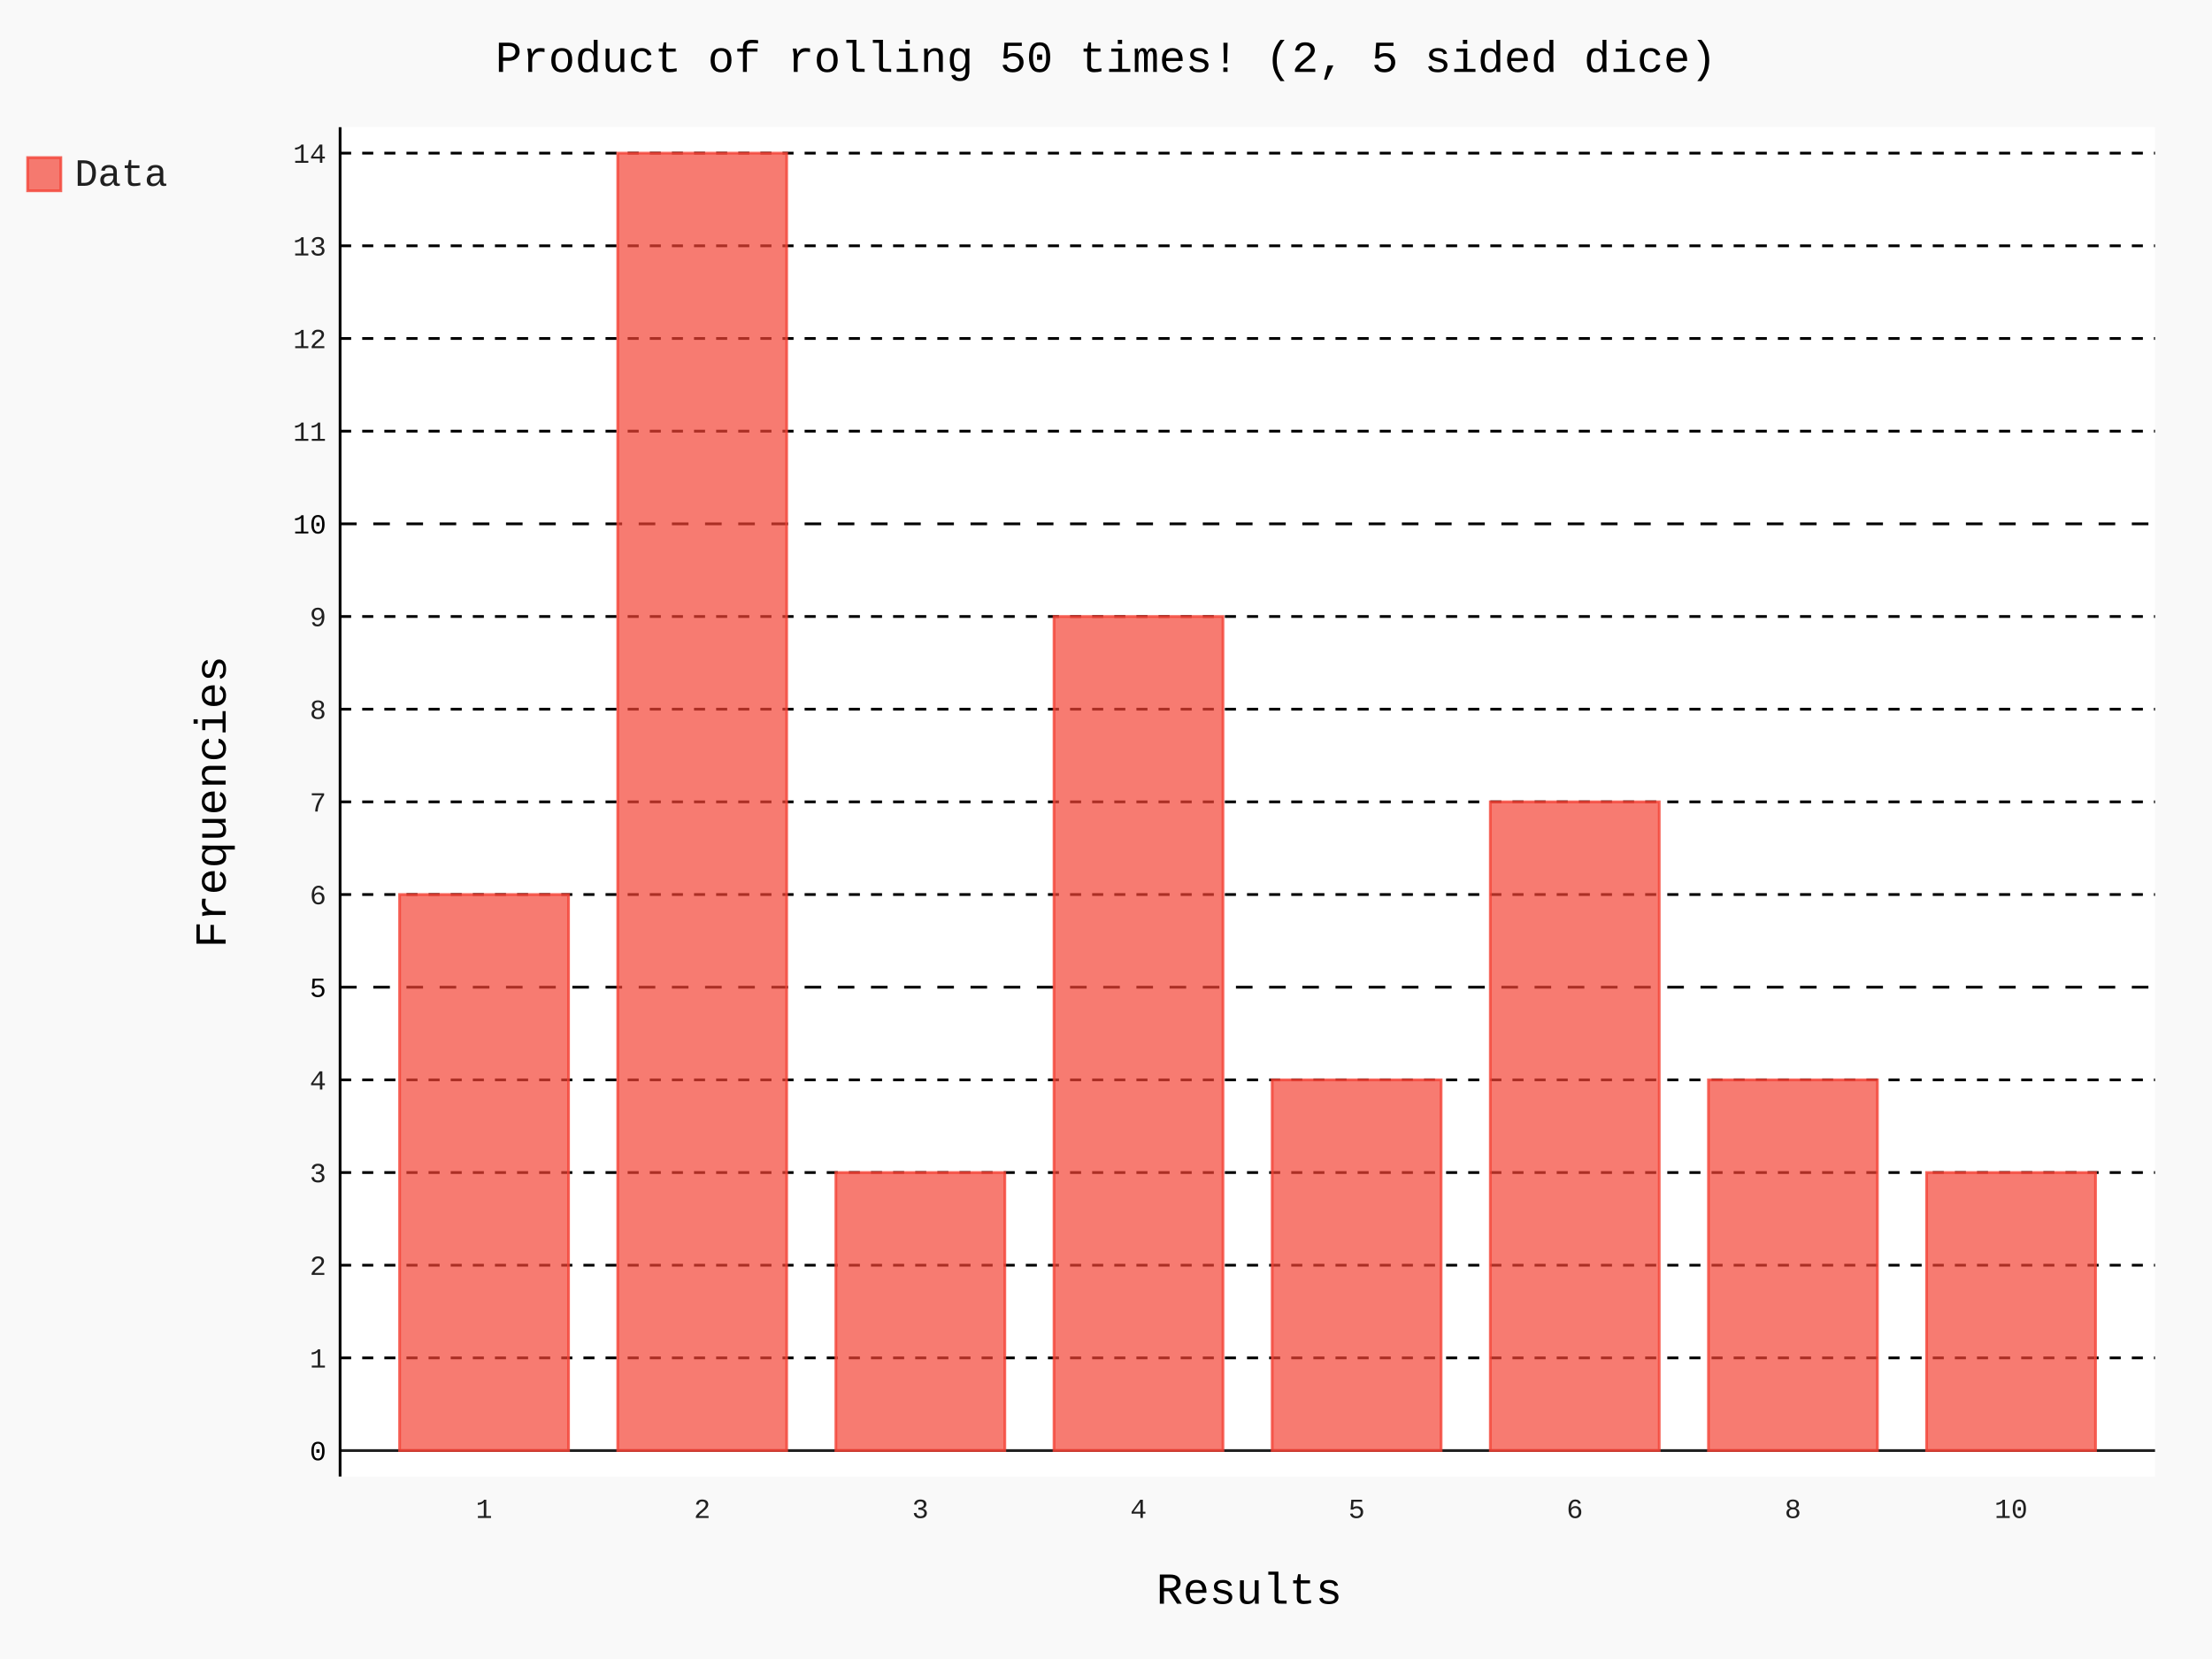
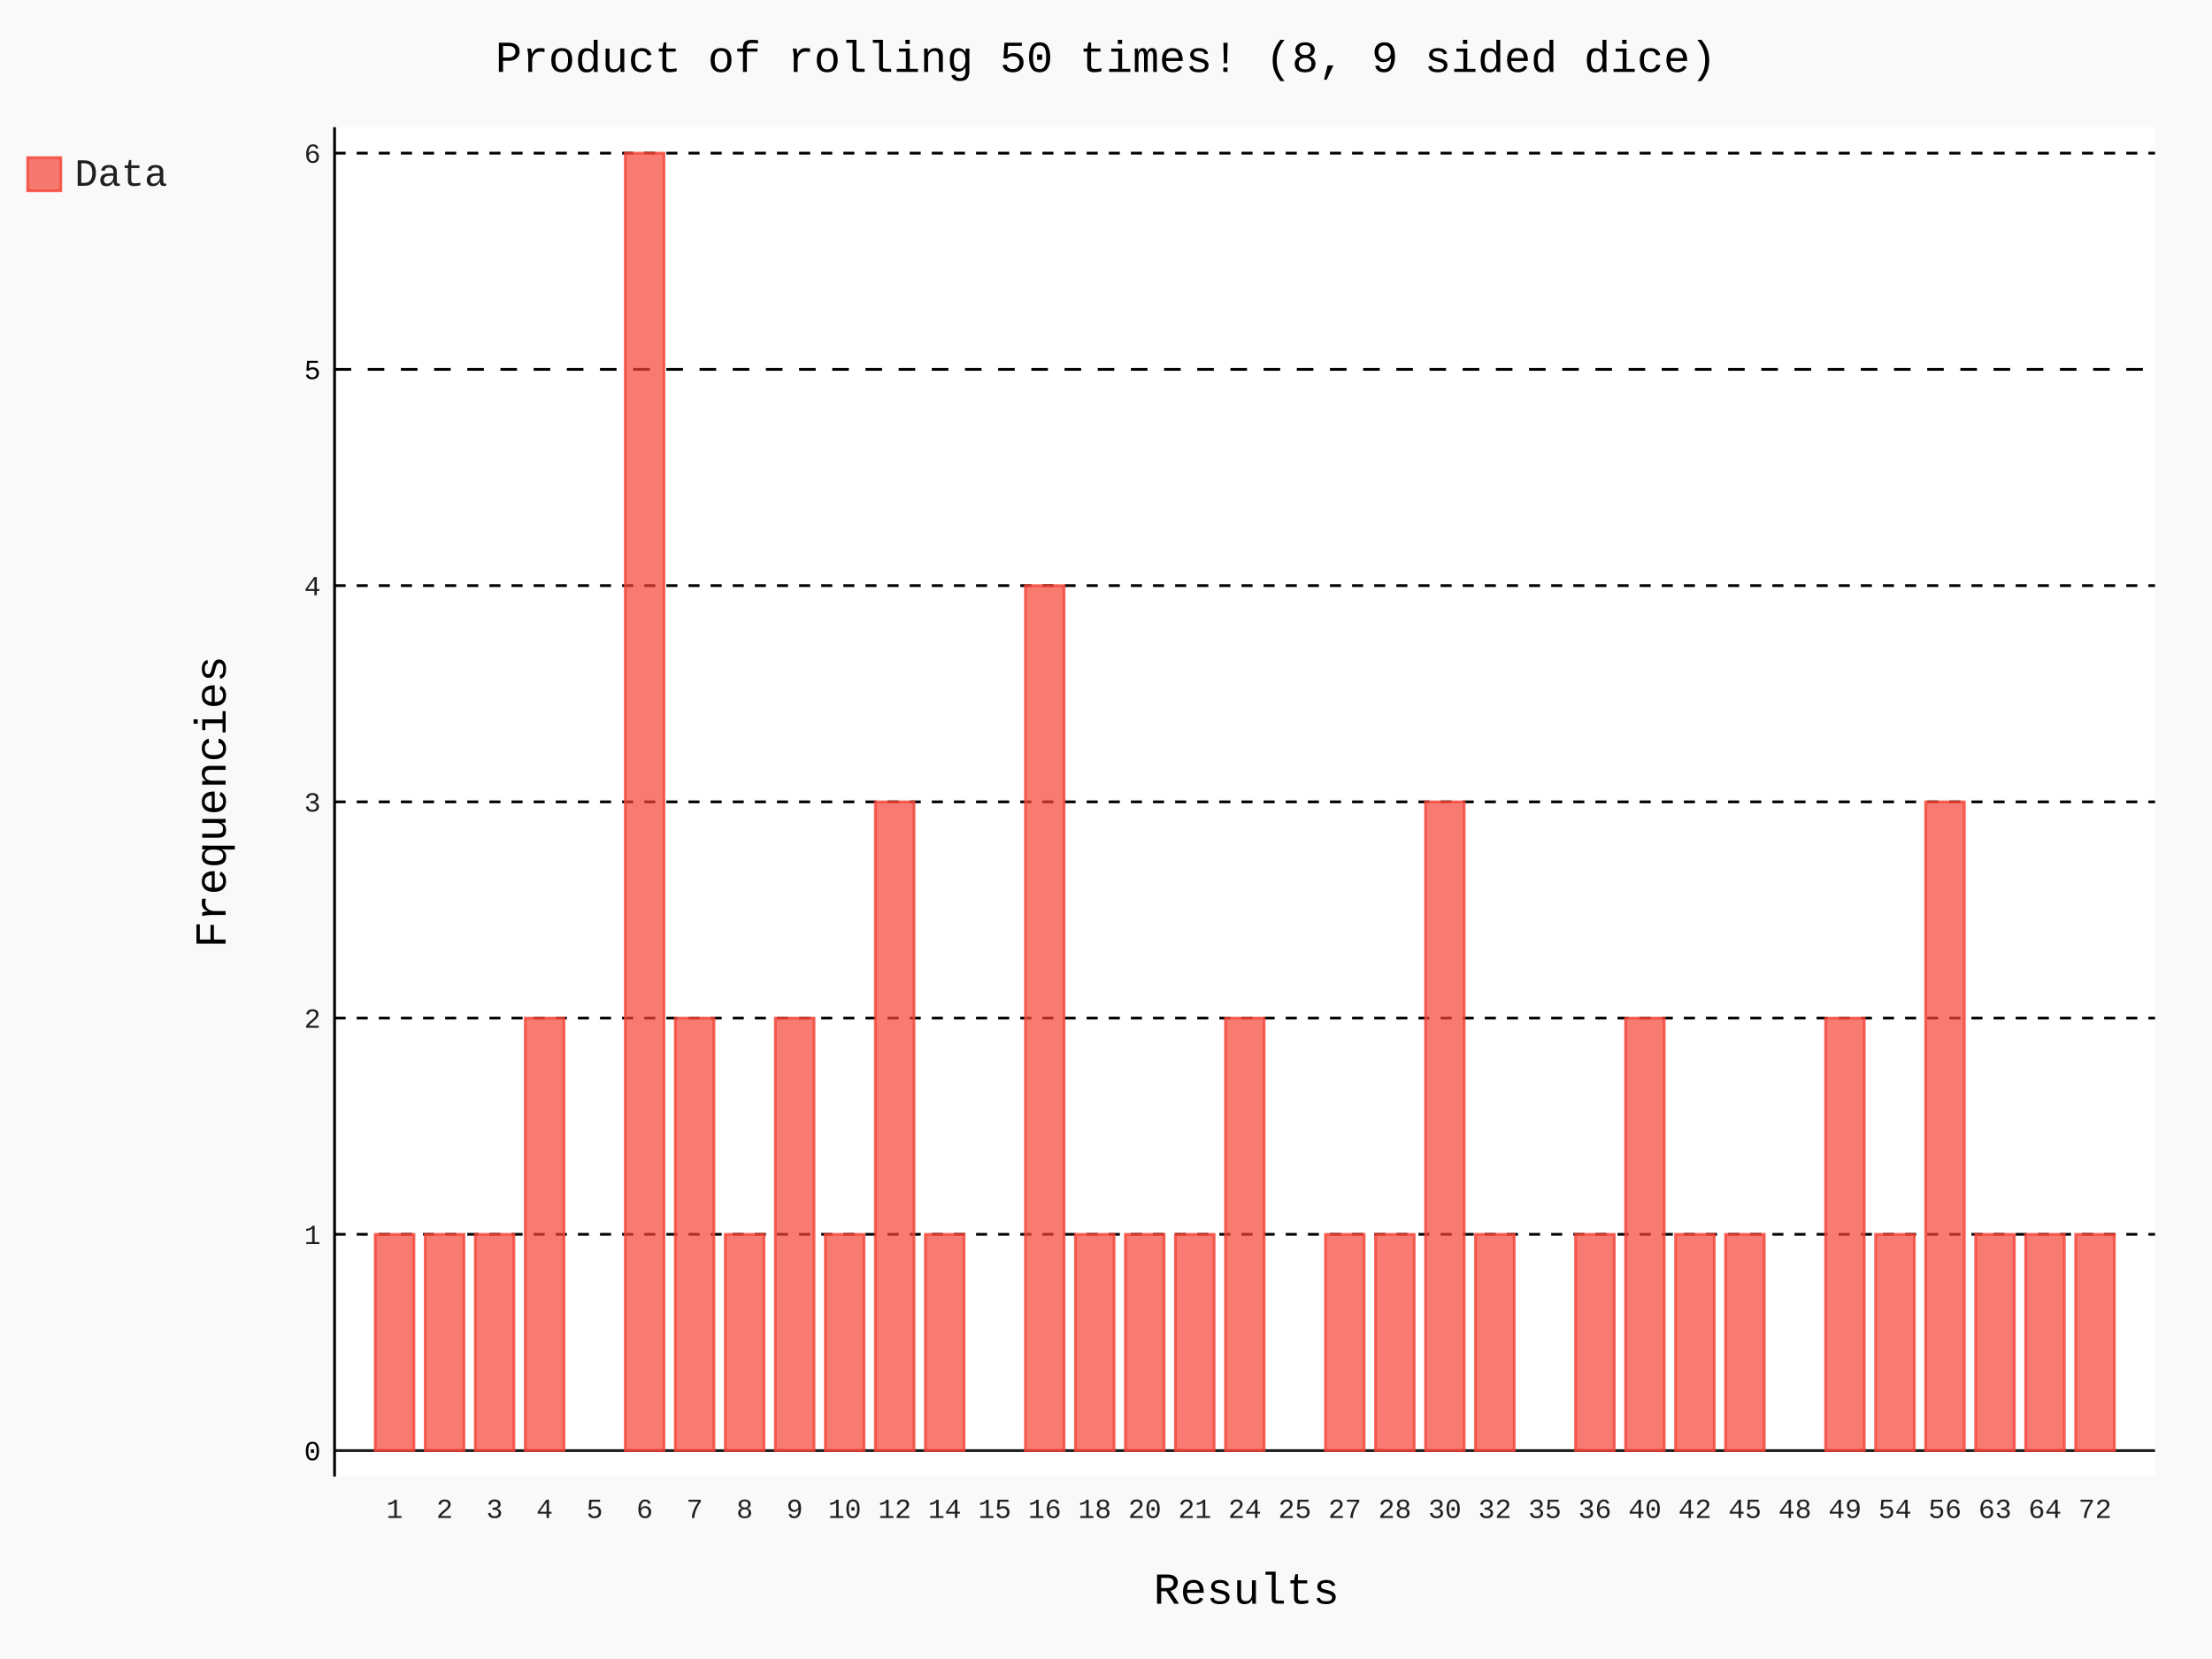
- <svg xmlns="http://www.w3.org/2000/svg" id="chart-c6314fb1-1883-4649-b364-e7171ce9b9a4" class="pygal-chart" viewBox="0 0 800 600">
+ <svg xmlns="http://www.w3.org/2000/svg" id="chart-e476c668-bb8b-442b-94ee-16382feacca6" class="pygal-chart" viewBox="0 0 800 600">
  <defs>
-     <style type="text/css">#chart-c6314fb1-1883-4649-b364-e7171ce9b9a4{-webkit-user-select:none;-webkit-font-smoothing:antialiased;font-family:Consolas,"Liberation Mono",Menlo,Courier,monospace}#chart-c6314fb1-1883-4649-b364-e7171ce9b9a4 .title{font-family:Consolas,"Liberation Mono",Menlo,Courier,monospace;font-size:16px}#chart-c6314fb1-1883-4649-b364-e7171ce9b9a4 .legends .legend text{font-family:Consolas,"Liberation Mono",Menlo,Courier,monospace;font-size:14px}#chart-c6314fb1-1883-4649-b364-e7171ce9b9a4 .axis text{font-family:Consolas,"Liberation Mono",Menlo,Courier,monospace;font-size:10px}#chart-c6314fb1-1883-4649-b364-e7171ce9b9a4 .axis text.major{font-family:Consolas,"Liberation Mono",Menlo,Courier,monospace;font-size:10px}#chart-c6314fb1-1883-4649-b364-e7171ce9b9a4 .text-overlay text.value{font-family:Consolas,"Liberation Mono",Menlo,Courier,monospace;font-size:16px}#chart-c6314fb1-1883-4649-b364-e7171ce9b9a4 .text-overlay text.label{font-family:Consolas,"Liberation Mono",Menlo,Courier,monospace;font-size:10px}#chart-c6314fb1-1883-4649-b364-e7171ce9b9a4 .tooltip{font-family:Consolas,"Liberation Mono",Menlo,Courier,monospace;font-size:14px}#chart-c6314fb1-1883-4649-b364-e7171ce9b9a4 text.no_data{font-family:Consolas,"Liberation Mono",Menlo,Courier,monospace;font-size:64px}
- #chart-c6314fb1-1883-4649-b364-e7171ce9b9a4{background-color:rgba(249,249,249,1)}#chart-c6314fb1-1883-4649-b364-e7171ce9b9a4 path,#chart-c6314fb1-1883-4649-b364-e7171ce9b9a4 line,#chart-c6314fb1-1883-4649-b364-e7171ce9b9a4 rect,#chart-c6314fb1-1883-4649-b364-e7171ce9b9a4 circle{-webkit-transition:150ms;-moz-transition:150ms;transition:150ms}#chart-c6314fb1-1883-4649-b364-e7171ce9b9a4 .graph &gt; .background{fill:rgba(249,249,249,1)}#chart-c6314fb1-1883-4649-b364-e7171ce9b9a4 .plot &gt; .background{fill:rgba(255,255,255,1)}#chart-c6314fb1-1883-4649-b364-e7171ce9b9a4 .graph{fill:rgba(0,0,0,.87)}#chart-c6314fb1-1883-4649-b364-e7171ce9b9a4 text.no_data{fill:rgba(0,0,0,1)}#chart-c6314fb1-1883-4649-b364-e7171ce9b9a4 .title{fill:rgba(0,0,0,1)}#chart-c6314fb1-1883-4649-b364-e7171ce9b9a4 .legends .legend text{fill:rgba(0,0,0,.87)}#chart-c6314fb1-1883-4649-b364-e7171ce9b9a4 .legends .legend:hover text{fill:rgba(0,0,0,1)}#chart-c6314fb1-1883-4649-b364-e7171ce9b9a4 .axis .line{stroke:rgba(0,0,0,1)}#chart-c6314fb1-1883-4649-b364-e7171ce9b9a4 .axis .guide.line{stroke:rgba(0,0,0,.54)}#chart-c6314fb1-1883-4649-b364-e7171ce9b9a4 .axis .major.line{stroke:rgba(0,0,0,.87)}#chart-c6314fb1-1883-4649-b364-e7171ce9b9a4 .axis text.major{fill:rgba(0,0,0,1)}#chart-c6314fb1-1883-4649-b364-e7171ce9b9a4 .axis.y .guides:hover .guide.line,#chart-c6314fb1-1883-4649-b364-e7171ce9b9a4 .line-graph .axis.x .guides:hover .guide.line,#chart-c6314fb1-1883-4649-b364-e7171ce9b9a4 .stackedline-graph .axis.x .guides:hover .guide.line,#chart-c6314fb1-1883-4649-b364-e7171ce9b9a4 .xy-graph .axis.x .guides:hover .guide.line{stroke:rgba(0,0,0,1)}#chart-c6314fb1-1883-4649-b364-e7171ce9b9a4 .axis .guides:hover text{fill:rgba(0,0,0,1)}#chart-c6314fb1-1883-4649-b364-e7171ce9b9a4 .reactive{fill-opacity:.7;stroke-opacity:.8;stroke-width:1}#chart-c6314fb1-1883-4649-b364-e7171ce9b9a4 .ci{stroke:rgba(0,0,0,.87)}#chart-c6314fb1-1883-4649-b364-e7171ce9b9a4 .reactive.active,#chart-c6314fb1-1883-4649-b364-e7171ce9b9a4 .active .reactive{fill-opacity:.8;stroke-opacity:.9;stroke-width:4}#chart-c6314fb1-1883-4649-b364-e7171ce9b9a4 .ci .reactive.active{stroke-width:1.5}#chart-c6314fb1-1883-4649-b364-e7171ce9b9a4 .series text{fill:rgba(0,0,0,1)}#chart-c6314fb1-1883-4649-b364-e7171ce9b9a4 .tooltip rect{fill:rgba(255,255,255,1);stroke:rgba(0,0,0,1);-webkit-transition:opacity 150ms;-moz-transition:opacity 150ms;transition:opacity 150ms}#chart-c6314fb1-1883-4649-b364-e7171ce9b9a4 .tooltip .label{fill:rgba(0,0,0,.87)}#chart-c6314fb1-1883-4649-b364-e7171ce9b9a4 .tooltip .label{fill:rgba(0,0,0,.87)}#chart-c6314fb1-1883-4649-b364-e7171ce9b9a4 .tooltip .legend{font-size:.8em;fill:rgba(0,0,0,.54)}#chart-c6314fb1-1883-4649-b364-e7171ce9b9a4 .tooltip .x_label{font-size:.6em;fill:rgba(0,0,0,1)}#chart-c6314fb1-1883-4649-b364-e7171ce9b9a4 .tooltip .xlink{font-size:.5em;text-decoration:underline}#chart-c6314fb1-1883-4649-b364-e7171ce9b9a4 .tooltip .value{font-size:1.5em}#chart-c6314fb1-1883-4649-b364-e7171ce9b9a4 .bound{font-size:.5em}#chart-c6314fb1-1883-4649-b364-e7171ce9b9a4 .max-value{font-size:.75em;fill:rgba(0,0,0,.54)}#chart-c6314fb1-1883-4649-b364-e7171ce9b9a4 .map-element{fill:rgba(255,255,255,1);stroke:rgba(0,0,0,.54) !important}#chart-c6314fb1-1883-4649-b364-e7171ce9b9a4 .map-element .reactive{fill-opacity:inherit;stroke-opacity:inherit}#chart-c6314fb1-1883-4649-b364-e7171ce9b9a4 .color-0,#chart-c6314fb1-1883-4649-b364-e7171ce9b9a4 .color-0 a:visited{stroke:#F44336;fill:#F44336}#chart-c6314fb1-1883-4649-b364-e7171ce9b9a4 .text-overlay .color-0 text{fill:black}
- #chart-c6314fb1-1883-4649-b364-e7171ce9b9a4 text.no_data{text-anchor:middle}#chart-c6314fb1-1883-4649-b364-e7171ce9b9a4 .guide.line{fill:none}#chart-c6314fb1-1883-4649-b364-e7171ce9b9a4 .centered{text-anchor:middle}#chart-c6314fb1-1883-4649-b364-e7171ce9b9a4 .title{text-anchor:middle}#chart-c6314fb1-1883-4649-b364-e7171ce9b9a4 .legends .legend text{fill-opacity:1}#chart-c6314fb1-1883-4649-b364-e7171ce9b9a4 .axis.x text{text-anchor:middle}#chart-c6314fb1-1883-4649-b364-e7171ce9b9a4 .axis.x:not(.web) text[transform]{text-anchor:start}#chart-c6314fb1-1883-4649-b364-e7171ce9b9a4 .axis.x:not(.web) text[transform].backwards{text-anchor:end}#chart-c6314fb1-1883-4649-b364-e7171ce9b9a4 .axis.y text{text-anchor:end}#chart-c6314fb1-1883-4649-b364-e7171ce9b9a4 .axis.y text[transform].backwards{text-anchor:start}#chart-c6314fb1-1883-4649-b364-e7171ce9b9a4 .axis.y2 text{text-anchor:start}#chart-c6314fb1-1883-4649-b364-e7171ce9b9a4 .axis.y2 text[transform].backwards{text-anchor:end}#chart-c6314fb1-1883-4649-b364-e7171ce9b9a4 .axis .guide.line{stroke-dasharray:4,4;stroke:black}#chart-c6314fb1-1883-4649-b364-e7171ce9b9a4 .axis .major.guide.line{stroke-dasharray:6,6;stroke:black}#chart-c6314fb1-1883-4649-b364-e7171ce9b9a4 .horizontal .axis.y .guide.line,#chart-c6314fb1-1883-4649-b364-e7171ce9b9a4 .horizontal .axis.y2 .guide.line,#chart-c6314fb1-1883-4649-b364-e7171ce9b9a4 .vertical .axis.x .guide.line{opacity:0}#chart-c6314fb1-1883-4649-b364-e7171ce9b9a4 .horizontal .axis.always_show .guide.line,#chart-c6314fb1-1883-4649-b364-e7171ce9b9a4 .vertical .axis.always_show .guide.line{opacity:1 !important}#chart-c6314fb1-1883-4649-b364-e7171ce9b9a4 .axis.y .guides:hover .guide.line,#chart-c6314fb1-1883-4649-b364-e7171ce9b9a4 .axis.y2 .guides:hover .guide.line,#chart-c6314fb1-1883-4649-b364-e7171ce9b9a4 .axis.x .guides:hover .guide.line{opacity:1}#chart-c6314fb1-1883-4649-b364-e7171ce9b9a4 .axis .guides:hover text{opacity:1}#chart-c6314fb1-1883-4649-b364-e7171ce9b9a4 .nofill{fill:none}#chart-c6314fb1-1883-4649-b364-e7171ce9b9a4 .subtle-fill{fill-opacity:.2}#chart-c6314fb1-1883-4649-b364-e7171ce9b9a4 .dot{stroke-width:1px;fill-opacity:1;stroke-opacity:1}#chart-c6314fb1-1883-4649-b364-e7171ce9b9a4 .dot.active{stroke-width:5px}#chart-c6314fb1-1883-4649-b364-e7171ce9b9a4 .dot.negative{fill:transparent}#chart-c6314fb1-1883-4649-b364-e7171ce9b9a4 text,#chart-c6314fb1-1883-4649-b364-e7171ce9b9a4 tspan{stroke:none !important}#chart-c6314fb1-1883-4649-b364-e7171ce9b9a4 .series text.active{opacity:1}#chart-c6314fb1-1883-4649-b364-e7171ce9b9a4 .tooltip rect{fill-opacity:.95;stroke-width:.5}#chart-c6314fb1-1883-4649-b364-e7171ce9b9a4 .tooltip text{fill-opacity:1}#chart-c6314fb1-1883-4649-b364-e7171ce9b9a4 .showable{visibility:hidden}#chart-c6314fb1-1883-4649-b364-e7171ce9b9a4 .showable.shown{visibility:visible}#chart-c6314fb1-1883-4649-b364-e7171ce9b9a4 .gauge-background{fill:rgba(229,229,229,1);stroke:none}#chart-c6314fb1-1883-4649-b364-e7171ce9b9a4 .bg-lines{stroke:rgba(249,249,249,1);stroke-width:2px}</style>
+     <style type="text/css">#chart-e476c668-bb8b-442b-94ee-16382feacca6{-webkit-user-select:none;-webkit-font-smoothing:antialiased;font-family:Consolas,"Liberation Mono",Menlo,Courier,monospace}#chart-e476c668-bb8b-442b-94ee-16382feacca6 .title{font-family:Consolas,"Liberation Mono",Menlo,Courier,monospace;font-size:16px}#chart-e476c668-bb8b-442b-94ee-16382feacca6 .legends .legend text{font-family:Consolas,"Liberation Mono",Menlo,Courier,monospace;font-size:14px}#chart-e476c668-bb8b-442b-94ee-16382feacca6 .axis text{font-family:Consolas,"Liberation Mono",Menlo,Courier,monospace;font-size:10px}#chart-e476c668-bb8b-442b-94ee-16382feacca6 .axis text.major{font-family:Consolas,"Liberation Mono",Menlo,Courier,monospace;font-size:10px}#chart-e476c668-bb8b-442b-94ee-16382feacca6 .text-overlay text.value{font-family:Consolas,"Liberation Mono",Menlo,Courier,monospace;font-size:16px}#chart-e476c668-bb8b-442b-94ee-16382feacca6 .text-overlay text.label{font-family:Consolas,"Liberation Mono",Menlo,Courier,monospace;font-size:10px}#chart-e476c668-bb8b-442b-94ee-16382feacca6 .tooltip{font-family:Consolas,"Liberation Mono",Menlo,Courier,monospace;font-size:14px}#chart-e476c668-bb8b-442b-94ee-16382feacca6 text.no_data{font-family:Consolas,"Liberation Mono",Menlo,Courier,monospace;font-size:64px}
+ #chart-e476c668-bb8b-442b-94ee-16382feacca6{background-color:rgba(249,249,249,1)}#chart-e476c668-bb8b-442b-94ee-16382feacca6 path,#chart-e476c668-bb8b-442b-94ee-16382feacca6 line,#chart-e476c668-bb8b-442b-94ee-16382feacca6 rect,#chart-e476c668-bb8b-442b-94ee-16382feacca6 circle{-webkit-transition:150ms;-moz-transition:150ms;transition:150ms}#chart-e476c668-bb8b-442b-94ee-16382feacca6 .graph &gt; .background{fill:rgba(249,249,249,1)}#chart-e476c668-bb8b-442b-94ee-16382feacca6 .plot &gt; .background{fill:rgba(255,255,255,1)}#chart-e476c668-bb8b-442b-94ee-16382feacca6 .graph{fill:rgba(0,0,0,.87)}#chart-e476c668-bb8b-442b-94ee-16382feacca6 text.no_data{fill:rgba(0,0,0,1)}#chart-e476c668-bb8b-442b-94ee-16382feacca6 .title{fill:rgba(0,0,0,1)}#chart-e476c668-bb8b-442b-94ee-16382feacca6 .legends .legend text{fill:rgba(0,0,0,.87)}#chart-e476c668-bb8b-442b-94ee-16382feacca6 .legends .legend:hover text{fill:rgba(0,0,0,1)}#chart-e476c668-bb8b-442b-94ee-16382feacca6 .axis .line{stroke:rgba(0,0,0,1)}#chart-e476c668-bb8b-442b-94ee-16382feacca6 .axis .guide.line{stroke:rgba(0,0,0,.54)}#chart-e476c668-bb8b-442b-94ee-16382feacca6 .axis .major.line{stroke:rgba(0,0,0,.87)}#chart-e476c668-bb8b-442b-94ee-16382feacca6 .axis text.major{fill:rgba(0,0,0,1)}#chart-e476c668-bb8b-442b-94ee-16382feacca6 .axis.y .guides:hover .guide.line,#chart-e476c668-bb8b-442b-94ee-16382feacca6 .line-graph .axis.x .guides:hover .guide.line,#chart-e476c668-bb8b-442b-94ee-16382feacca6 .stackedline-graph .axis.x .guides:hover .guide.line,#chart-e476c668-bb8b-442b-94ee-16382feacca6 .xy-graph .axis.x .guides:hover .guide.line{stroke:rgba(0,0,0,1)}#chart-e476c668-bb8b-442b-94ee-16382feacca6 .axis .guides:hover text{fill:rgba(0,0,0,1)}#chart-e476c668-bb8b-442b-94ee-16382feacca6 .reactive{fill-opacity:.7;stroke-opacity:.8;stroke-width:1}#chart-e476c668-bb8b-442b-94ee-16382feacca6 .ci{stroke:rgba(0,0,0,.87)}#chart-e476c668-bb8b-442b-94ee-16382feacca6 .reactive.active,#chart-e476c668-bb8b-442b-94ee-16382feacca6 .active .reactive{fill-opacity:.8;stroke-opacity:.9;stroke-width:4}#chart-e476c668-bb8b-442b-94ee-16382feacca6 .ci .reactive.active{stroke-width:1.5}#chart-e476c668-bb8b-442b-94ee-16382feacca6 .series text{fill:rgba(0,0,0,1)}#chart-e476c668-bb8b-442b-94ee-16382feacca6 .tooltip rect{fill:rgba(255,255,255,1);stroke:rgba(0,0,0,1);-webkit-transition:opacity 150ms;-moz-transition:opacity 150ms;transition:opacity 150ms}#chart-e476c668-bb8b-442b-94ee-16382feacca6 .tooltip .label{fill:rgba(0,0,0,.87)}#chart-e476c668-bb8b-442b-94ee-16382feacca6 .tooltip .label{fill:rgba(0,0,0,.87)}#chart-e476c668-bb8b-442b-94ee-16382feacca6 .tooltip .legend{font-size:.8em;fill:rgba(0,0,0,.54)}#chart-e476c668-bb8b-442b-94ee-16382feacca6 .tooltip .x_label{font-size:.6em;fill:rgba(0,0,0,1)}#chart-e476c668-bb8b-442b-94ee-16382feacca6 .tooltip .xlink{font-size:.5em;text-decoration:underline}#chart-e476c668-bb8b-442b-94ee-16382feacca6 .tooltip .value{font-size:1.5em}#chart-e476c668-bb8b-442b-94ee-16382feacca6 .bound{font-size:.5em}#chart-e476c668-bb8b-442b-94ee-16382feacca6 .max-value{font-size:.75em;fill:rgba(0,0,0,.54)}#chart-e476c668-bb8b-442b-94ee-16382feacca6 .map-element{fill:rgba(255,255,255,1);stroke:rgba(0,0,0,.54) !important}#chart-e476c668-bb8b-442b-94ee-16382feacca6 .map-element .reactive{fill-opacity:inherit;stroke-opacity:inherit}#chart-e476c668-bb8b-442b-94ee-16382feacca6 .color-0,#chart-e476c668-bb8b-442b-94ee-16382feacca6 .color-0 a:visited{stroke:#F44336;fill:#F44336}#chart-e476c668-bb8b-442b-94ee-16382feacca6 .text-overlay .color-0 text{fill:black}
+ #chart-e476c668-bb8b-442b-94ee-16382feacca6 text.no_data{text-anchor:middle}#chart-e476c668-bb8b-442b-94ee-16382feacca6 .guide.line{fill:none}#chart-e476c668-bb8b-442b-94ee-16382feacca6 .centered{text-anchor:middle}#chart-e476c668-bb8b-442b-94ee-16382feacca6 .title{text-anchor:middle}#chart-e476c668-bb8b-442b-94ee-16382feacca6 .legends .legend text{fill-opacity:1}#chart-e476c668-bb8b-442b-94ee-16382feacca6 .axis.x text{text-anchor:middle}#chart-e476c668-bb8b-442b-94ee-16382feacca6 .axis.x:not(.web) text[transform]{text-anchor:start}#chart-e476c668-bb8b-442b-94ee-16382feacca6 .axis.x:not(.web) text[transform].backwards{text-anchor:end}#chart-e476c668-bb8b-442b-94ee-16382feacca6 .axis.y text{text-anchor:end}#chart-e476c668-bb8b-442b-94ee-16382feacca6 .axis.y text[transform].backwards{text-anchor:start}#chart-e476c668-bb8b-442b-94ee-16382feacca6 .axis.y2 text{text-anchor:start}#chart-e476c668-bb8b-442b-94ee-16382feacca6 .axis.y2 text[transform].backwards{text-anchor:end}#chart-e476c668-bb8b-442b-94ee-16382feacca6 .axis .guide.line{stroke-dasharray:4,4;stroke:black}#chart-e476c668-bb8b-442b-94ee-16382feacca6 .axis .major.guide.line{stroke-dasharray:6,6;stroke:black}#chart-e476c668-bb8b-442b-94ee-16382feacca6 .horizontal .axis.y .guide.line,#chart-e476c668-bb8b-442b-94ee-16382feacca6 .horizontal .axis.y2 .guide.line,#chart-e476c668-bb8b-442b-94ee-16382feacca6 .vertical .axis.x .guide.line{opacity:0}#chart-e476c668-bb8b-442b-94ee-16382feacca6 .horizontal .axis.always_show .guide.line,#chart-e476c668-bb8b-442b-94ee-16382feacca6 .vertical .axis.always_show .guide.line{opacity:1 !important}#chart-e476c668-bb8b-442b-94ee-16382feacca6 .axis.y .guides:hover .guide.line,#chart-e476c668-bb8b-442b-94ee-16382feacca6 .axis.y2 .guides:hover .guide.line,#chart-e476c668-bb8b-442b-94ee-16382feacca6 .axis.x .guides:hover .guide.line{opacity:1}#chart-e476c668-bb8b-442b-94ee-16382feacca6 .axis .guides:hover text{opacity:1}#chart-e476c668-bb8b-442b-94ee-16382feacca6 .nofill{fill:none}#chart-e476c668-bb8b-442b-94ee-16382feacca6 .subtle-fill{fill-opacity:.2}#chart-e476c668-bb8b-442b-94ee-16382feacca6 .dot{stroke-width:1px;fill-opacity:1;stroke-opacity:1}#chart-e476c668-bb8b-442b-94ee-16382feacca6 .dot.active{stroke-width:5px}#chart-e476c668-bb8b-442b-94ee-16382feacca6 .dot.negative{fill:transparent}#chart-e476c668-bb8b-442b-94ee-16382feacca6 text,#chart-e476c668-bb8b-442b-94ee-16382feacca6 tspan{stroke:none !important}#chart-e476c668-bb8b-442b-94ee-16382feacca6 .series text.active{opacity:1}#chart-e476c668-bb8b-442b-94ee-16382feacca6 .tooltip rect{fill-opacity:.95;stroke-width:.5}#chart-e476c668-bb8b-442b-94ee-16382feacca6 .tooltip text{fill-opacity:1}#chart-e476c668-bb8b-442b-94ee-16382feacca6 .showable{visibility:hidden}#chart-e476c668-bb8b-442b-94ee-16382feacca6 .showable.shown{visibility:visible}#chart-e476c668-bb8b-442b-94ee-16382feacca6 .gauge-background{fill:rgba(229,229,229,1);stroke:none}#chart-e476c668-bb8b-442b-94ee-16382feacca6 .bg-lines{stroke:rgba(249,249,249,1);stroke-width:2px}</style>
  </defs>
  <g class="graph bar-graph vertical">
    <rect x="0" y="0" width="800" height="600" class="background" />
-     <g transform="translate(123, 46)" class="plot">
-       <rect x="0" y="0" width="656.4" height="488" class="background" />
+     <g transform="translate(121, 46)" class="plot">
+       <rect x="0" y="0" width="658.4" height="488" class="background" />
      <g class="axis y always_show">
        <g class="guides">
-           <path d="M0 478.615 h656.4" class="axis major line" />
+           <path d="M0 478.615 h658.4" class="axis major line" />
          <text x="-5" y="482.115" class="major">0</text>
        </g>
        <g class="guides">
-           <path d="M0 445.099 h656.4" class="guide line" />
-           <text x="-5" y="448.599" class="">1</text>
-         </g>
-         <g class="guides">
-           <path d="M0 411.582 h656.4" class="guide line" />
-           <text x="-5" y="415.082" class="">2</text>
-         </g>
-         <g class="guides">
-           <path d="M0 378.066 h656.4" class="guide line" />
-           <text x="-5" y="381.566" class="">3</text>
-         </g>
-         <g class="guides">
-           <path d="M0 344.549 h656.4" class="guide line" />
-           <text x="-5" y="348.049" class="">4</text>
-         </g>
-         <g class="guides">
-           <path d="M0 311.033 h656.4" class="major guide line" />
-           <text x="-5" y="314.533" class="major">5</text>
-         </g>
-         <g class="guides">
-           <path d="M0 277.516 h656.4" class="guide line" />
-           <text x="-5" y="281.016" class="">6</text>
-         </g>
-         <g class="guides">
-           <path d="M0 244 h656.4" class="guide line" />
-           <text x="-5" y="247.5" class="">7</text>
-         </g>
-         <g class="guides">
-           <path d="M0 210.484 h656.4" class="guide line" />
-           <text x="-5" y="213.984" class="">8</text>
-         </g>
-         <g class="guides">
-           <path d="M0 176.967 h656.4" class="guide line" />
-           <text x="-5" y="180.467" class="">9</text>
-         </g>
-         <g class="guides">
-           <path d="M0 143.451 h656.4" class="major guide line" />
-           <text x="-5" y="146.951" class="major">10</text>
-         </g>
-         <g class="guides">
-           <path d="M0 109.934 h656.4" class="guide line" />
-           <text x="-5" y="113.434" class="">11</text>
-         </g>
-         <g class="guides">
-           <path d="M0 76.418 h656.4" class="guide line" />
-           <text x="-5" y="79.918" class="">12</text>
-         </g>
-         <g class="guides">
-           <path d="M0 42.901 h656.4" class="guide line" />
-           <text x="-5" y="46.401" class="">13</text>
-         </g>
-         <g class="guides">
-           <path d="M0 9.385 h656.4" class="guide line" />
-           <text x="-5" y="12.885" class="">14</text>
+           <path d="M0 400.41 h658.4" class="guide line" />
+           <text x="-5" y="403.91" class="">1</text>
+         </g>
+         <g class="guides">
+           <path d="M0 322.205 h658.4" class="guide line" />
+           <text x="-5" y="325.705" class="">2</text>
+         </g>
+         <g class="guides">
+           <path d="M0 244 h658.4" class="guide line" />
+           <text x="-5" y="247.5" class="">3</text>
+         </g>
+         <g class="guides">
+           <path d="M0 165.795 h658.4" class="guide line" />
+           <text x="-5" y="169.295" class="">4</text>
+         </g>
+         <g class="guides">
+           <path d="M0 87.59 h658.4" class="major guide line" />
+           <text x="-5" y="91.09" class="major">5</text>
+         </g>
+         <g class="guides">
+           <path d="M0 9.385 h658.4" class="guide line" />
+           <text x="-5" y="12.885" class="">6</text>
        </g>
      </g>
      <g class="axis x">
        <path d="M0 0 v488" class="line" />
        <g class="guides">
-           <path d="M52.07 0 v488" class="guide line" />
-           <text x="52.07" y="503.0" class="">1</text>
-         </g>
-         <g class="guides">
-           <path d="M130.964 0 v488" class="guide line" />
-           <text x="130.964" y="503.0" class="">2</text>
-         </g>
-         <g class="guides">
-           <path d="M209.859 0 v488" class="guide line" />
-           <text x="209.859" y="503.0" class="">3</text>
-         </g>
-         <g class="guides">
-           <path d="M288.753 0 v488" class="guide line" />
-           <text x="288.753" y="503.0" class="">4</text>
-         </g>
-         <g class="guides">
-           <path d="M367.647 0 v488" class="guide line" />
-           <text x="367.647" y="503.0" class="">5</text>
-         </g>
-         <g class="guides">
-           <path d="M446.541 0 v488" class="guide line" />
-           <text x="446.541" y="503.0" class="">6</text>
-         </g>
-         <g class="guides">
-           <path d="M525.436 0 v488" class="guide line" />
-           <text x="525.436" y="503.0" class="">8</text>
-         </g>
-         <g class="guides">
-           <path d="M604.33 0 v488" class="guide line" />
-           <text x="604.33" y="503.0" class="">10</text>
+           <path d="M21.705 0 v488" class="guide line" />
+           <text x="21.705" y="503.0" class="">1</text>
+         </g>
+         <g class="guides">
+           <path d="M39.793 0 v488" class="guide line" />
+           <text x="39.793" y="503.0" class="">2</text>
+         </g>
+         <g class="guides">
+           <path d="M57.881 0 v488" class="guide line" />
+           <text x="57.881" y="503.0" class="">3</text>
+         </g>
+         <g class="guides">
+           <path d="M75.969 0 v488" class="guide line" />
+           <text x="75.969" y="503.0" class="">4</text>
+         </g>
+         <g class="guides">
+           <path d="M94.057 0 v488" class="guide line" />
+           <text x="94.057" y="503.0" class="">5</text>
+         </g>
+         <g class="guides">
+           <path d="M112.145 0 v488" class="guide line" />
+           <text x="112.145" y="503.0" class="">6</text>
+         </g>
+         <g class="guides">
+           <path d="M130.233 0 v488" class="guide line" />
+           <text x="130.233" y="503.0" class="">7</text>
+         </g>
+         <g class="guides">
+           <path d="M148.321 0 v488" class="guide line" />
+           <text x="148.321" y="503.0" class="">8</text>
+         </g>
+         <g class="guides">
+           <path d="M166.409 0 v488" class="guide line" />
+           <text x="166.409" y="503.0" class="">9</text>
+         </g>
+         <g class="guides">
+           <path d="M184.497 0 v488" class="guide line" />
+           <text x="184.497" y="503.0" class="">10</text>
+         </g>
+         <g class="guides">
+           <path d="M202.585 0 v488" class="guide line" />
+           <text x="202.585" y="503.0" class="">12</text>
+         </g>
+         <g class="guides">
+           <path d="M220.673 0 v488" class="guide line" />
+           <text x="220.673" y="503.0" class="">14</text>
+         </g>
+         <g class="guides">
+           <path d="M238.76 0 v488" class="guide line" />
+           <text x="238.76" y="503.0" class="">15</text>
+         </g>
+         <g class="guides">
+           <path d="M256.848 0 v488" class="guide line" />
+           <text x="256.848" y="503.0" class="">16</text>
+         </g>
+         <g class="guides">
+           <path d="M274.936 0 v488" class="guide line" />
+           <text x="274.936" y="503.0" class="">18</text>
+         </g>
+         <g class="guides">
+           <path d="M293.024 0 v488" class="guide line" />
+           <text x="293.024" y="503.0" class="">20</text>
+         </g>
+         <g class="guides">
+           <path d="M311.112 0 v488" class="guide line" />
+           <text x="311.112" y="503.0" class="">21</text>
+         </g>
+         <g class="guides">
+           <path d="M329.2 0 v488" class="guide line" />
+           <text x="329.2" y="503.0" class="">24</text>
+         </g>
+         <g class="guides">
+           <path d="M347.288 0 v488" class="guide line" />
+           <text x="347.288" y="503.0" class="">25</text>
+         </g>
+         <g class="guides">
+           <path d="M365.376 0 v488" class="guide line" />
+           <text x="365.376" y="503.0" class="">27</text>
+         </g>
+         <g class="guides">
+           <path d="M383.464 0 v488" class="guide line" />
+           <text x="383.464" y="503.0" class="">28</text>
+         </g>
+         <g class="guides">
+           <path d="M401.552 0 v488" class="guide line" />
+           <text x="401.552" y="503.0" class="">30</text>
+         </g>
+         <g class="guides">
+           <path d="M419.64 0 v488" class="guide line" />
+           <text x="419.64" y="503.0" class="">32</text>
+         </g>
+         <g class="guides">
+           <path d="M437.727 0 v488" class="guide line" />
+           <text x="437.727" y="503.0" class="">35</text>
+         </g>
+         <g class="guides">
+           <path d="M455.815 0 v488" class="guide line" />
+           <text x="455.815" y="503.0" class="">36</text>
+         </g>
+         <g class="guides">
+           <path d="M473.903 0 v488" class="guide line" />
+           <text x="473.903" y="503.0" class="">40</text>
+         </g>
+         <g class="guides">
+           <path d="M491.991 0 v488" class="guide line" />
+           <text x="491.991" y="503.0" class="">42</text>
+         </g>
+         <g class="guides">
+           <path d="M510.079 0 v488" class="guide line" />
+           <text x="510.079" y="503.0" class="">45</text>
+         </g>
+         <g class="guides">
+           <path d="M528.167 0 v488" class="guide line" />
+           <text x="528.167" y="503.0" class="">48</text>
+         </g>
+         <g class="guides">
+           <path d="M546.255 0 v488" class="guide line" />
+           <text x="546.255" y="503.0" class="">49</text>
+         </g>
+         <g class="guides">
+           <path d="M564.343 0 v488" class="guide line" />
+           <text x="564.343" y="503.0" class="">54</text>
+         </g>
+         <g class="guides">
+           <path d="M582.431 0 v488" class="guide line" />
+           <text x="582.431" y="503.0" class="">56</text>
+         </g>
+         <g class="guides">
+           <path d="M600.519 0 v488" class="guide line" />
+           <text x="600.519" y="503.0" class="">63</text>
+         </g>
+         <g class="guides">
+           <path d="M618.607 0 v488" class="guide line" />
+           <text x="618.607" y="503.0" class="">64</text>
+         </g>
+         <g class="guides">
+           <path d="M636.695 0 v488" class="guide line" />
+           <text x="636.695" y="503.0" class="">72</text>
        </g>
      </g>
      <g class="series serie-0 color-0">
        <g class="bars">
          <g class="bar">
-             <rect x="21.522" y="277.516" rx="0" ry="0" width="61.096" height="201.099" class="rect reactive tooltip-trigger" />
-           </g>
-           <g class="bar">
-             <rect x="100.417" y="9.385" rx="0" ry="0" width="61.096" height="469.231" class="rect reactive tooltip-trigger" />
-           </g>
-           <g class="bar">
-             <rect x="179.311" y="378.066" rx="0" ry="0" width="61.096" height="100.549" class="rect reactive tooltip-trigger" />
-           </g>
-           <g class="bar">
-             <rect x="258.205" y="176.967" rx="0" ry="0" width="61.096" height="301.648" class="rect reactive tooltip-trigger" />
-           </g>
-           <g class="bar">
-             <rect x="337.099" y="344.549" rx="0" ry="0" width="61.096" height="134.066" class="rect reactive tooltip-trigger" />
-           </g>
-           <g class="bar">
-             <rect x="415.993" y="244" rx="0" ry="0" width="61.096" height="234.615" class="rect reactive tooltip-trigger" />
-           </g>
-           <g class="bar">
-             <rect x="494.888" y="344.549" rx="0" ry="0" width="61.096" height="134.066" class="rect reactive tooltip-trigger" />
-           </g>
-           <g class="bar">
-             <rect x="573.782" y="378.066" rx="0" ry="0" width="61.096" height="100.549" class="rect reactive tooltip-trigger" />
+             <rect x="14.702" y="400.41" rx="0" ry="0" width="14.007" height="78.205" class="rect reactive tooltip-trigger" />
+           </g>
+           <g class="bar">
+             <rect x="32.79" y="400.41" rx="0" ry="0" width="14.007" height="78.205" class="rect reactive tooltip-trigger" />
+           </g>
+           <g class="bar">
+             <rect x="50.878" y="400.41" rx="0" ry="0" width="14.007" height="78.205" class="rect reactive tooltip-trigger" />
+           </g>
+           <g class="bar">
+             <rect x="68.966" y="322.205" rx="0" ry="0" width="14.007" height="156.41" class="rect reactive tooltip-trigger" />
+           </g>
+           <g class="bar">
+             <rect x="87.054" y="478.615" rx="0" ry="0" width="14.007" height="0.0" class="rect reactive tooltip-trigger" />
+           </g>
+           <g class="bar">
+             <rect x="105.141" y="9.385" rx="0" ry="0" width="14.007" height="469.231" class="rect reactive tooltip-trigger" />
+           </g>
+           <g class="bar">
+             <rect x="123.229" y="322.205" rx="0" ry="0" width="14.007" height="156.41" class="rect reactive tooltip-trigger" />
+           </g>
+           <g class="bar">
+             <rect x="141.317" y="400.41" rx="0" ry="0" width="14.007" height="78.205" class="rect reactive tooltip-trigger" />
+           </g>
+           <g class="bar">
+             <rect x="159.405" y="322.205" rx="0" ry="0" width="14.007" height="156.41" class="rect reactive tooltip-trigger" />
+           </g>
+           <g class="bar">
+             <rect x="177.493" y="400.41" rx="0" ry="0" width="14.007" height="78.205" class="rect reactive tooltip-trigger" />
+           </g>
+           <g class="bar">
+             <rect x="195.581" y="244" rx="0" ry="0" width="14.007" height="234.615" class="rect reactive tooltip-trigger" />
+           </g>
+           <g class="bar">
+             <rect x="213.669" y="400.41" rx="0" ry="0" width="14.007" height="78.205" class="rect reactive tooltip-trigger" />
+           </g>
+           <g class="bar">
+             <rect x="231.757" y="478.615" rx="0" ry="0" width="14.007" height="0.0" class="rect reactive tooltip-trigger" />
+           </g>
+           <g class="bar">
+             <rect x="249.845" y="165.795" rx="0" ry="0" width="14.007" height="312.821" class="rect reactive tooltip-trigger" />
+           </g>
+           <g class="bar">
+             <rect x="267.933" y="400.41" rx="0" ry="0" width="14.007" height="78.205" class="rect reactive tooltip-trigger" />
+           </g>
+           <g class="bar">
+             <rect x="286.021" y="400.41" rx="0" ry="0" width="14.007" height="78.205" class="rect reactive tooltip-trigger" />
+           </g>
+           <g class="bar">
+             <rect x="304.108" y="400.41" rx="0" ry="0" width="14.007" height="78.205" class="rect reactive tooltip-trigger" />
+           </g>
+           <g class="bar">
+             <rect x="322.196" y="322.205" rx="0" ry="0" width="14.007" height="156.41" class="rect reactive tooltip-trigger" />
+           </g>
+           <g class="bar">
+             <rect x="340.284" y="478.615" rx="0" ry="0" width="14.007" height="0.0" class="rect reactive tooltip-trigger" />
+           </g>
+           <g class="bar">
+             <rect x="358.372" y="400.41" rx="0" ry="0" width="14.007" height="78.205" class="rect reactive tooltip-trigger" />
+           </g>
+           <g class="bar">
+             <rect x="376.46" y="400.41" rx="0" ry="0" width="14.007" height="78.205" class="rect reactive tooltip-trigger" />
+           </g>
+           <g class="bar">
+             <rect x="394.548" y="244" rx="0" ry="0" width="14.007" height="234.615" class="rect reactive tooltip-trigger" />
+           </g>
+           <g class="bar">
+             <rect x="412.636" y="400.41" rx="0" ry="0" width="14.007" height="78.205" class="rect reactive tooltip-trigger" />
+           </g>
+           <g class="bar">
+             <rect x="430.724" y="478.615" rx="0" ry="0" width="14.007" height="0.0" class="rect reactive tooltip-trigger" />
+           </g>
+           <g class="bar">
+             <rect x="448.812" y="400.41" rx="0" ry="0" width="14.007" height="78.205" class="rect reactive tooltip-trigger" />
+           </g>
+           <g class="bar">
+             <rect x="466.9" y="322.205" rx="0" ry="0" width="14.007" height="156.41" class="rect reactive tooltip-trigger" />
+           </g>
+           <g class="bar">
+             <rect x="484.988" y="400.41" rx="0" ry="0" width="14.007" height="78.205" class="rect reactive tooltip-trigger" />
+           </g>
+           <g class="bar">
+             <rect x="503.075" y="400.41" rx="0" ry="0" width="14.007" height="78.205" class="rect reactive tooltip-trigger" />
+           </g>
+           <g class="bar">
+             <rect x="521.163" y="478.615" rx="0" ry="0" width="14.007" height="0.0" class="rect reactive tooltip-trigger" />
+           </g>
+           <g class="bar">
+             <rect x="539.251" y="322.205" rx="0" ry="0" width="14.007" height="156.41" class="rect reactive tooltip-trigger" />
+           </g>
+           <g class="bar">
+             <rect x="557.339" y="400.41" rx="0" ry="0" width="14.007" height="78.205" class="rect reactive tooltip-trigger" />
+           </g>
+           <g class="bar">
+             <rect x="575.427" y="244" rx="0" ry="0" width="14.007" height="234.615" class="rect reactive tooltip-trigger" />
+           </g>
+           <g class="bar">
+             <rect x="593.515" y="400.41" rx="0" ry="0" width="14.007" height="78.205" class="rect reactive tooltip-trigger" />
+           </g>
+           <g class="bar">
+             <rect x="611.603" y="400.41" rx="0" ry="0" width="14.007" height="78.205" class="rect reactive tooltip-trigger" />
+           </g>
+           <g class="bar">
+             <rect x="629.691" y="400.41" rx="0" ry="0" width="14.007" height="78.205" class="rect reactive tooltip-trigger" />
          </g>
        </g>
      </g>
    </g>
    <g class="titles">
-       <text x="400.0" y="26" class="title plot_title">Product of rolling 50 times! (2, 5 sided dice)</text>
-       <text x="451.8" y="580" class="title">Results</text>
+       <text x="400.0" y="26" class="title plot_title">Product of rolling 50 times! (8, 9 sided dice)</text>
+       <text x="450.8" y="580" class="title">Results</text>
      <text x="55.6" y="316.0" class="title" transform="rotate(-90 55.6 290)">Frequencies</text>
    </g>
-     <g transform="translate(123, 46)" class="plot overlay">
+     <g transform="translate(121, 46)" class="plot overlay">
      <g class="series serie-0 color-0" />
    </g>
-     <g transform="translate(123, 46)" class="plot text-overlay">
+     <g transform="translate(121, 46)" class="plot text-overlay">
      <g class="series serie-0 color-0" />
    </g>
-     <g transform="translate(123, 46)" class="plot tooltip-overlay">
+     <g transform="translate(121, 46)" class="plot tooltip-overlay">
      <g transform="translate(0 0)" style="opacity: 0" class="tooltip">
        <rect rx="0" ry="0" width="0" height="0" class="tooltip-box" />
        <g class="text" />
      </g>
    </g>
    <g transform="translate(10, 56)" class="legends">
      <g id="activate-serie-0" class="legend reactive activate-serie">
        <rect x="0.0" y="1.0" width="12" height="12" class="color-0 reactive" />
        <text x="17.0" y="11.2">Data</text>
      </g>
    </g>
    <g transform="translate(790, 56)" class="legends" />
  </g>
</svg>
